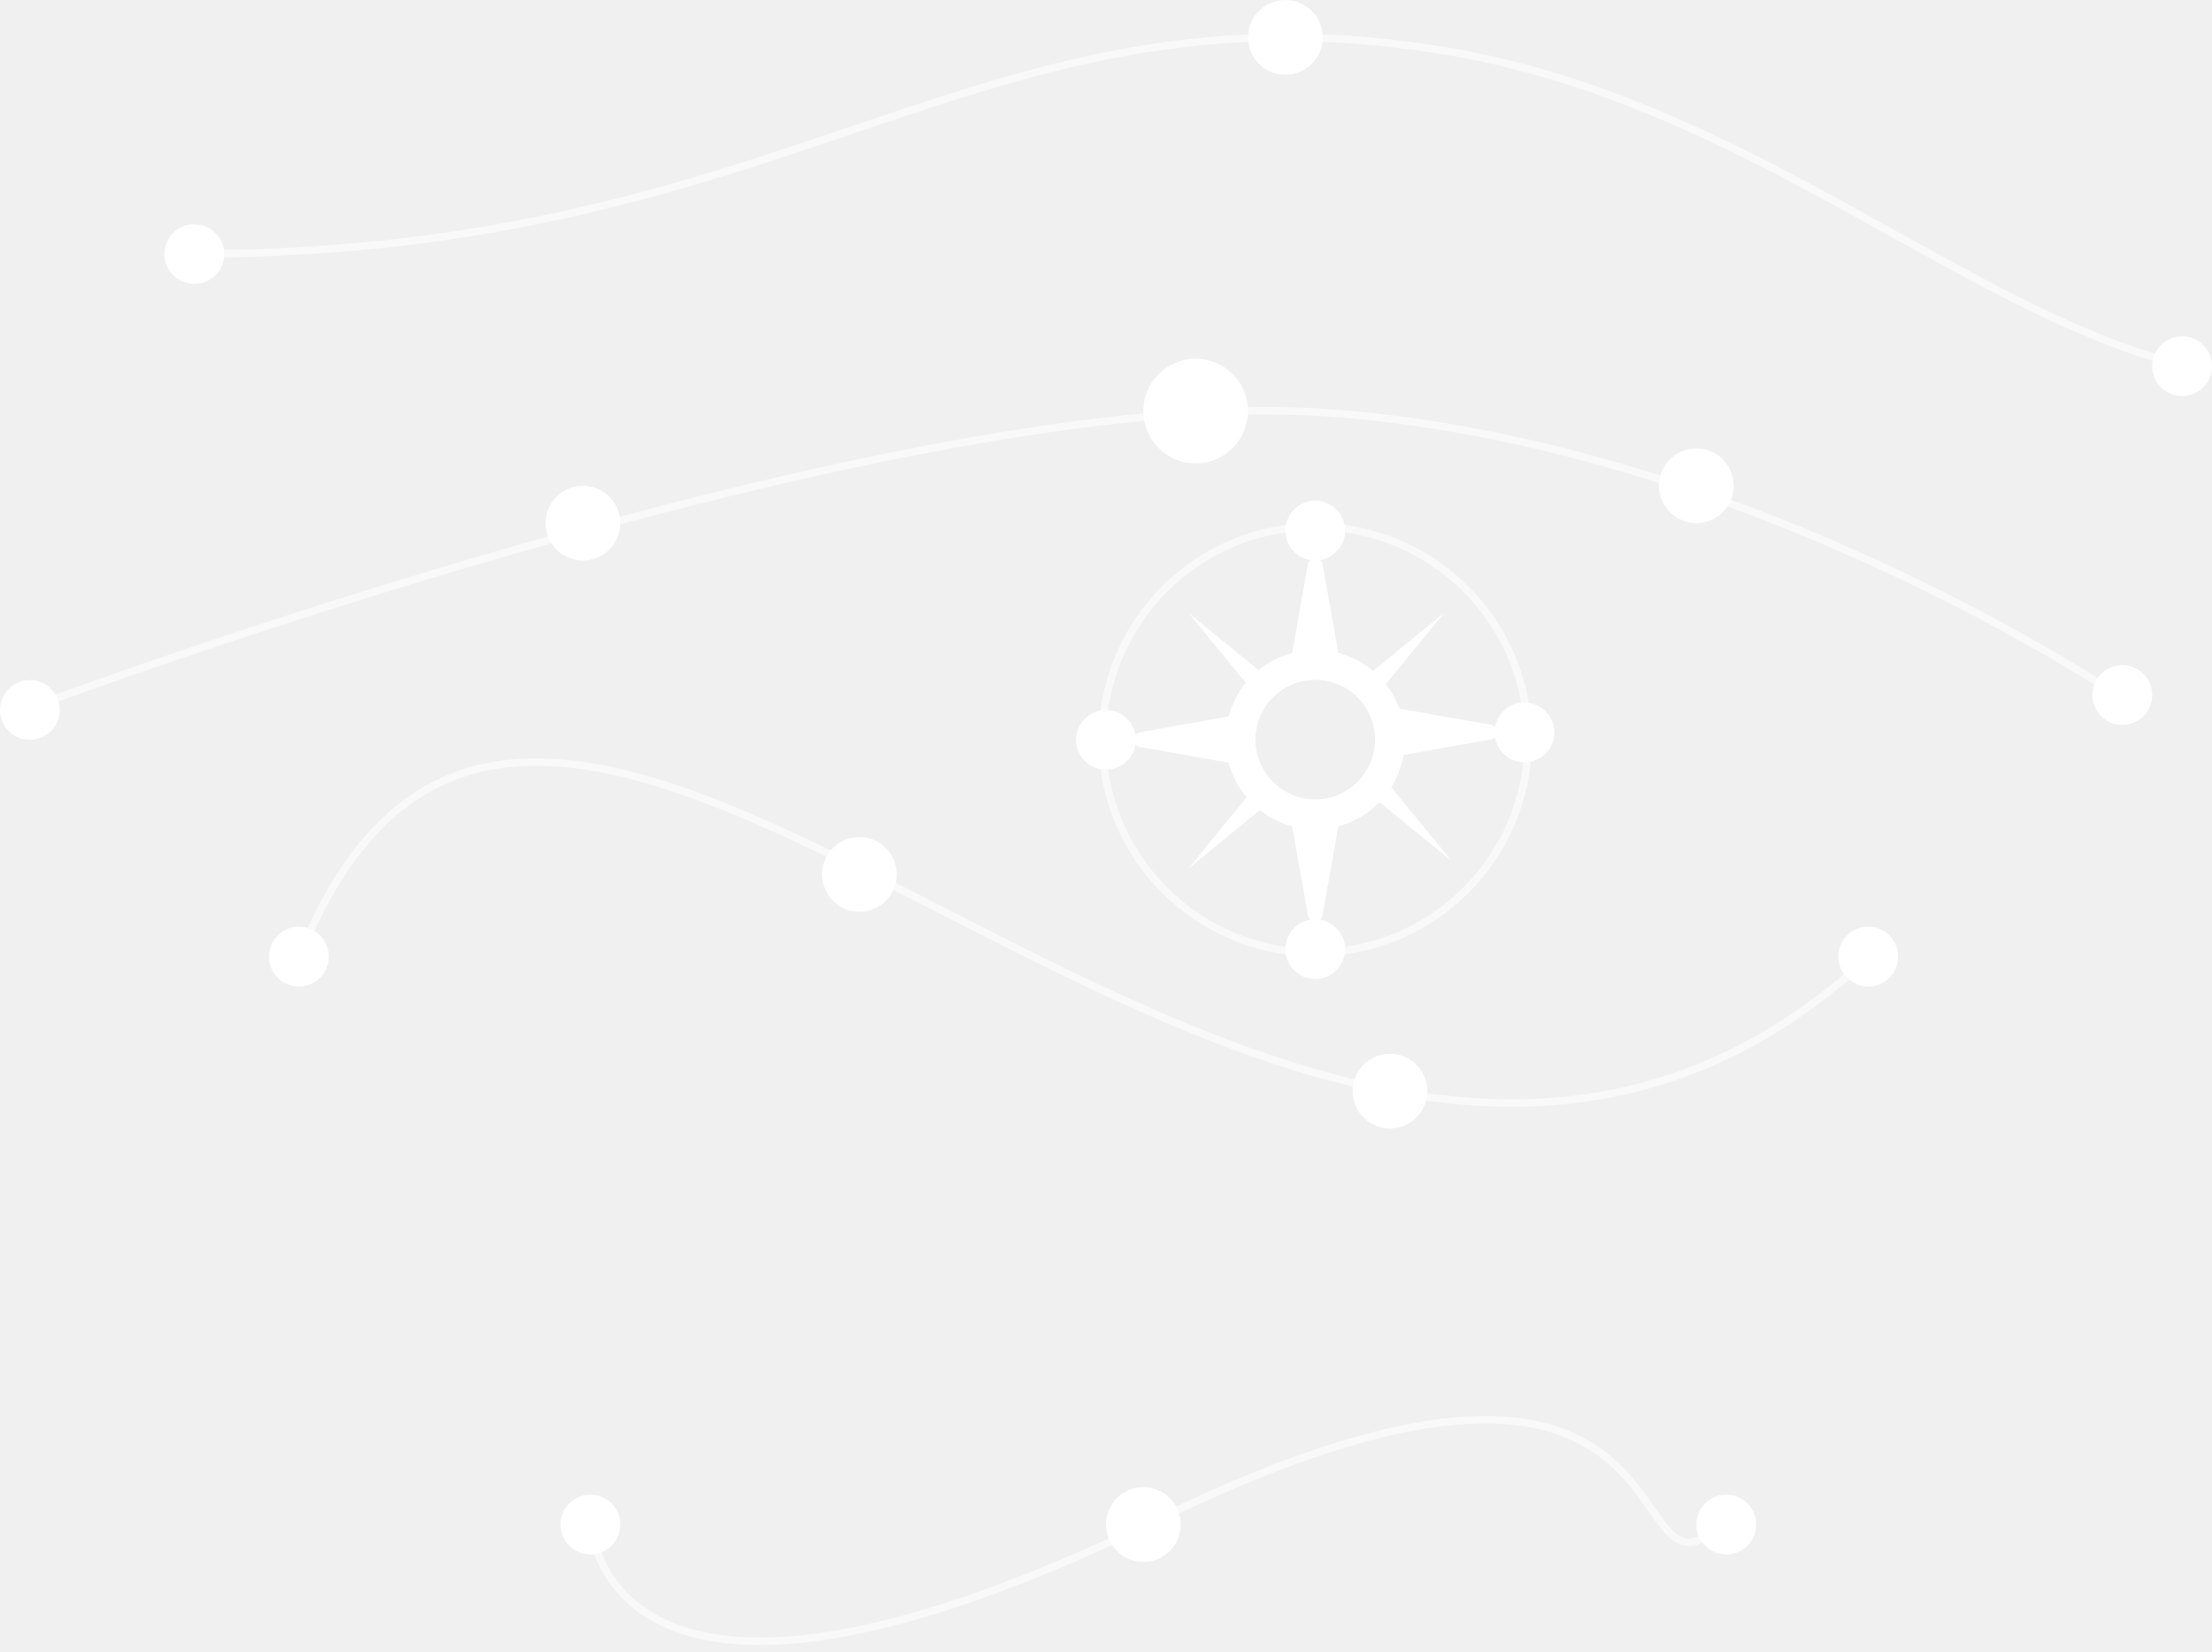
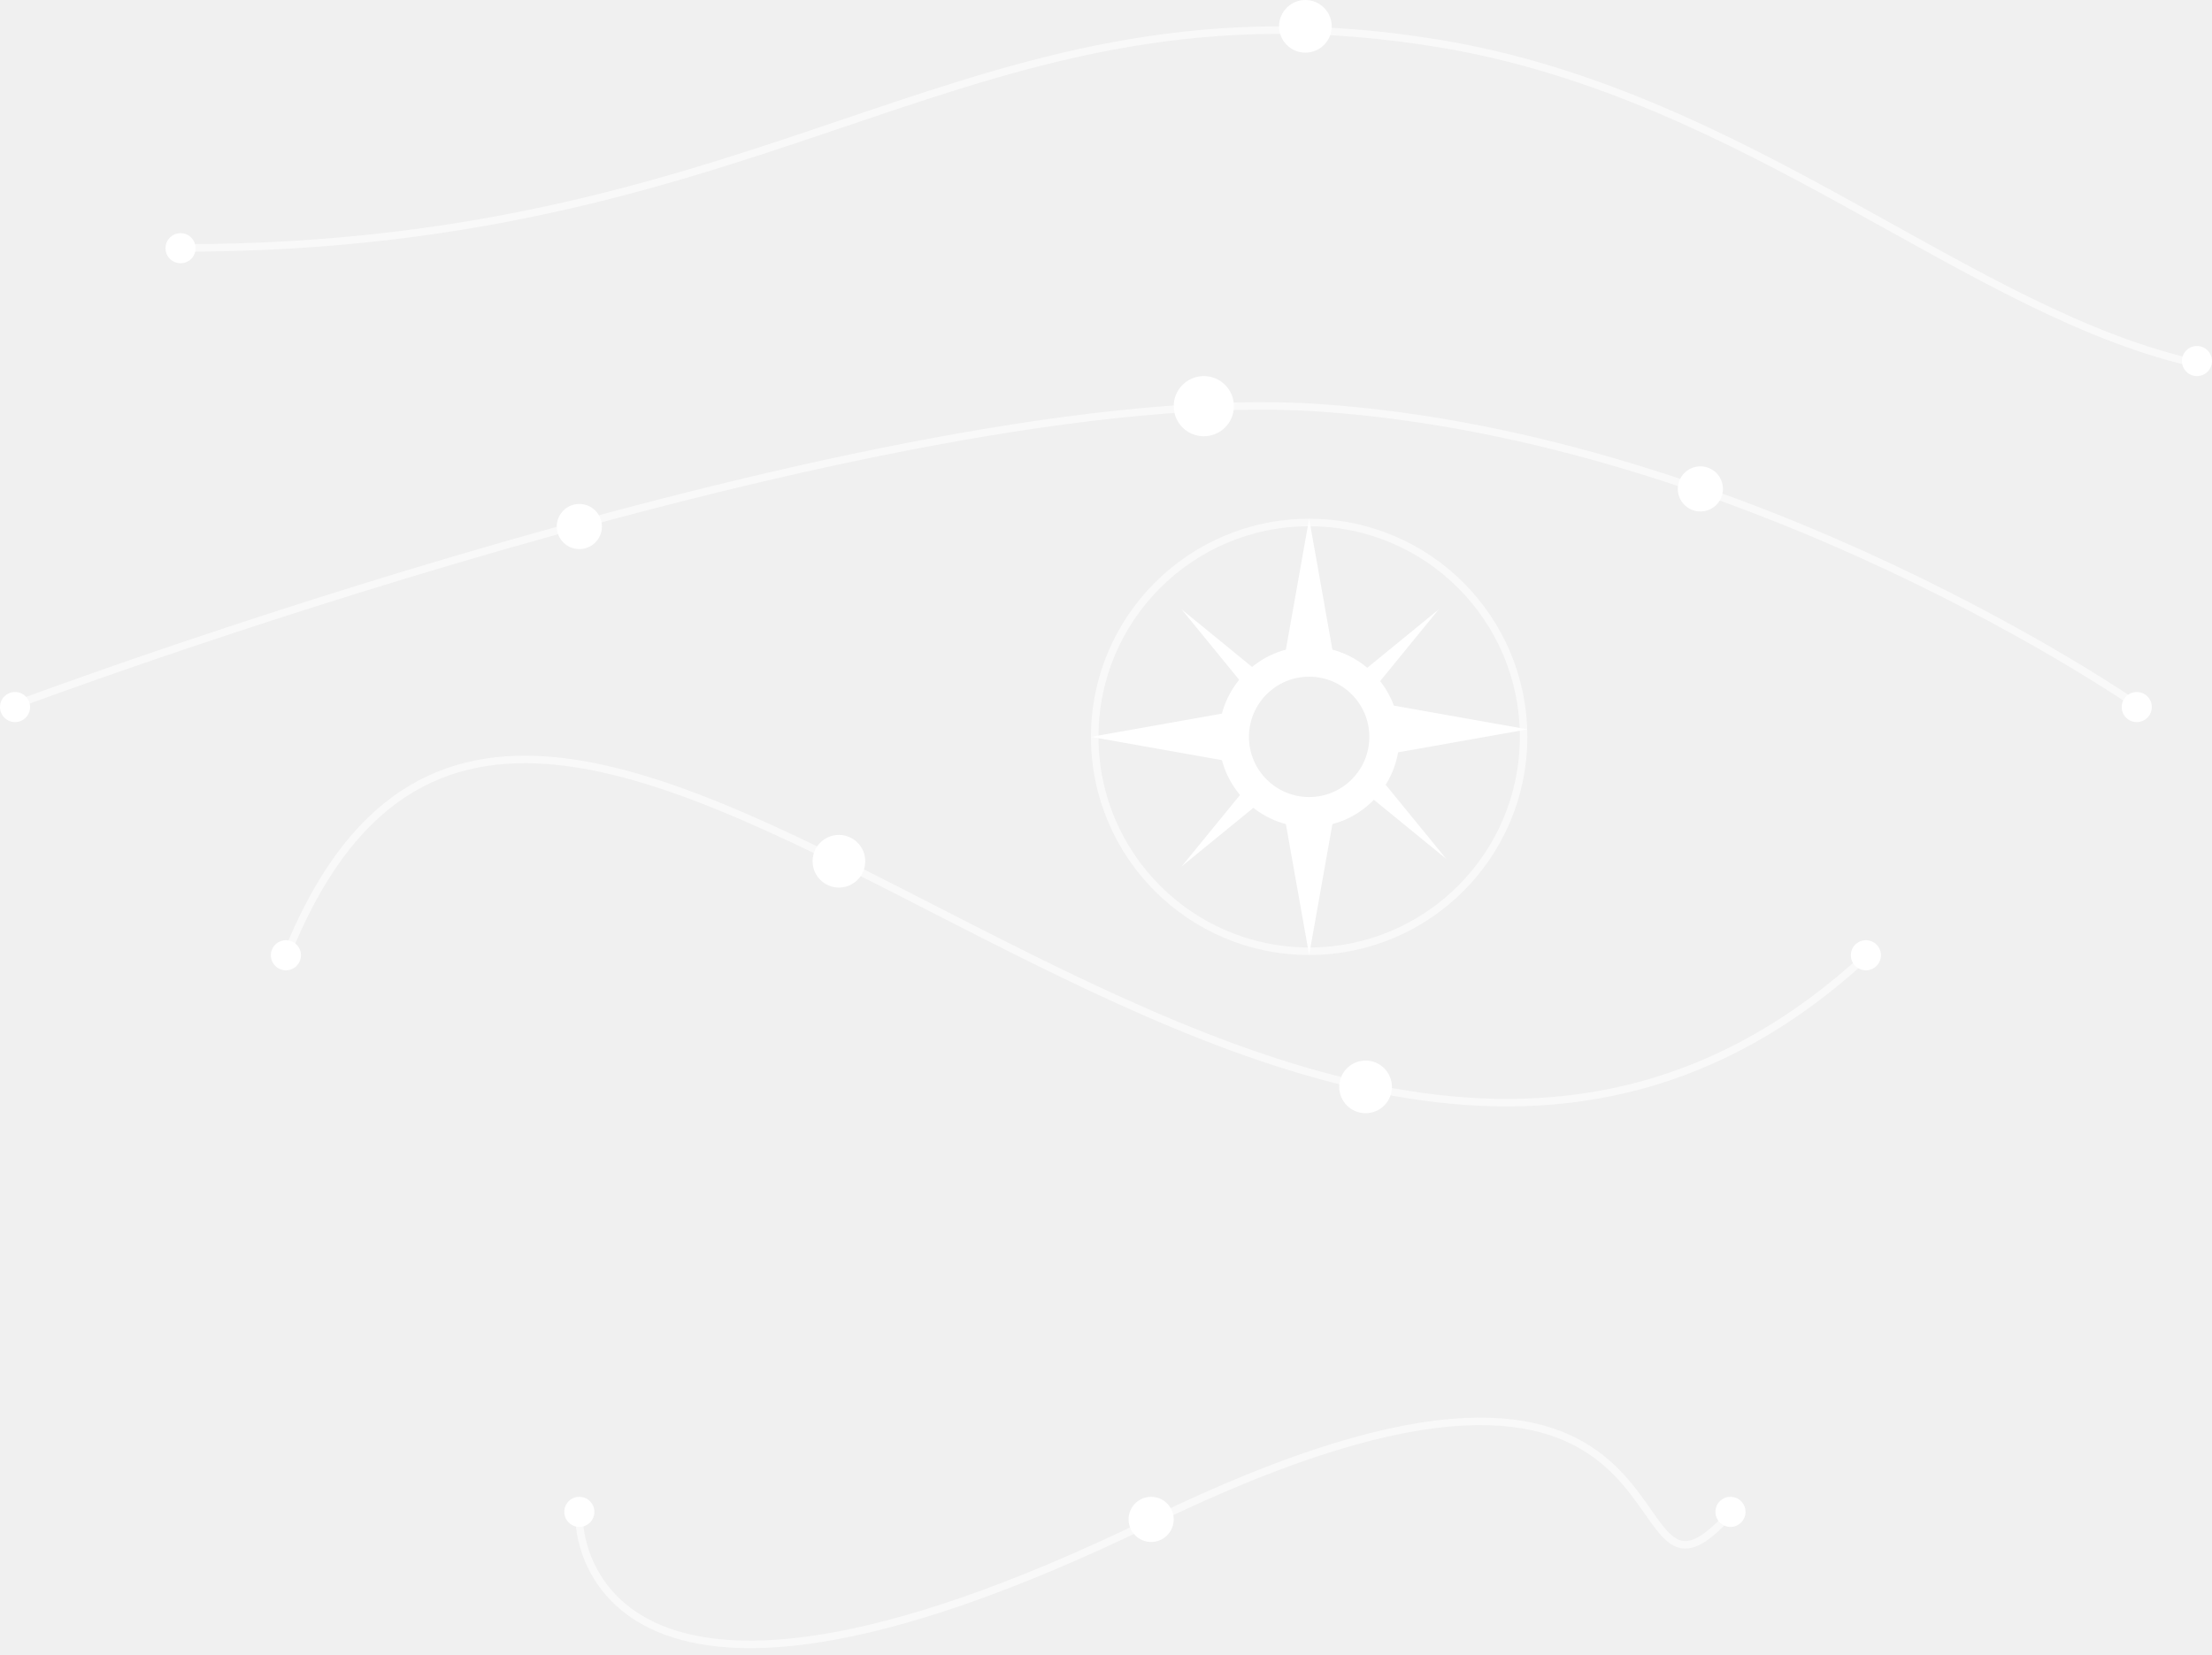
- <svg xmlns="http://www.w3.org/2000/svg" width="296" height="221" viewBox="0 0 296 221" fill="none">
-   <path d="M40 128.154C74 42.654 172 200.154 250 128.154" stroke="white" stroke-opacity="0.59" />
-   <path d="M4 94.725C4 94.725 120 51.225 177.5 55.225C235 59.225 286 94.725 286 94.725" stroke="white" stroke-opacity="0.59" />
-   <circle cx="176" cy="98.966" r="28.5" stroke="white" stroke-opacity="0.59" />
-   <circle cx="4" cy="95" r="4" fill="white" />
-   <circle cx="204" cy="98" r="4" fill="white" />
-   <circle cx="148" cy="99" r="4" fill="white" />
-   <circle cx="176" cy="71" r="4" fill="white" />
-   <circle cx="176" cy="127" r="4" fill="white" />
-   <circle cx="78" cy="70" r="5" fill="white" />
-   <circle cx="160" cy="55" r="7" fill="white" />
-   <circle cx="231" cy="204" r="4" fill="white" />
-   <circle cx="292" cy="49" r="4" fill="white" />
-   <circle cx="79" cy="204" r="4" fill="white" />
-   <circle cx="26" cy="34" r="4" fill="white" />
-   <circle cx="227" cy="65" r="5" fill="white" />
-   <circle cx="115" cy="117" r="5" fill="white" />
-   <circle cx="186" cy="146" r="5" fill="white" />
-   <circle cx="153" cy="204" r="5" fill="white" />
-   <circle cx="172" cy="5" r="5" fill="white" />
-   <circle cx="176" cy="98.966" r="10" stroke="white" stroke-width="4" />
-   <circle cx="250" cy="128" r="4" fill="white" />
-   <circle cx="284" cy="93" r="4" fill="white" />
-   <circle cx="40" cy="128" r="4" fill="white" />
-   <path d="M79 203.284C79 203.284 79.409 240.041 155 203.284C230.591 166.527 215.455 219.24 231 203.284" stroke="white" stroke-opacity="0.59" />
-   <path d="M26 33.966C107 33.966 131 -3.534 193.364 6.802C234.488 13.618 264 42.965 294.5 49.465" stroke="white" stroke-opacity="0.59" />
-   <path d="M175.015 75.508C175.211 74.408 176.789 74.408 176.985 75.508L179.255 88.291C179.364 88.903 178.893 89.466 178.271 89.466H173.729C173.107 89.466 172.636 88.903 172.745 88.291L175.015 75.508Z" fill="white" />
-   <path d="M152.542 99.95C151.442 99.755 151.442 98.176 152.542 97.981L165.325 95.71C165.938 95.601 166.5 96.072 166.5 96.695L166.5 101.236C166.5 101.859 165.938 102.33 165.325 102.221L152.542 99.95Z" fill="white" />
-   <path d="M199.458 96.981C200.558 97.176 200.558 98.755 199.458 98.95L186.675 101.221C186.062 101.33 185.5 100.859 185.5 100.236L185.5 95.695C185.5 95.072 186.062 94.601 186.675 94.71L199.458 96.981Z" fill="white" />
-   <path d="M176.985 122.423C176.789 123.523 175.211 123.523 175.015 122.423L172.745 109.64C172.636 109.028 173.107 108.465 173.729 108.465L178.271 108.465C178.893 108.465 179.364 109.028 179.255 109.64L176.985 122.423Z" fill="white" />
-   <path d="M194.215 115.181L184.181 106.983L186.018 105.146L194.215 115.181Z" fill="white" />
-   <path d="M159.061 82.026L169.095 90.224L167.258 92.061L159.061 82.026Z" fill="white" />
-   <path d="M193.215 82.026L185.018 92.061L183.181 90.224L193.215 82.026Z" fill="white" />
-   <path d="M159.061 116.181L167.258 106.146L169.095 107.983L159.061 116.181Z" fill="white" />
+ <svg xmlns="http://www.w3.org/2000/svg" width="294" height="220" viewBox="0 0 294 220" fill="none">
+   <path d="M38 127.154C72 41.654 170 199.154 248 127.154" stroke="white" stroke-opacity="0.59" />
+   <path d="M2 93.725C2 93.725 118 50.225 175.5 54.225C233 58.225 284 93.725 284 93.725" stroke="white" stroke-opacity="0.59" />
+   <circle cx="174" cy="97.966" r="28.5" stroke="white" stroke-opacity="0.59" />
+   <circle cx="2" cy="94" r="2" fill="white" />
+   <circle cx="77" cy="70" r="3" fill="white" />
+   <circle cx="160" cy="54" r="4" fill="white" />
+   <circle cx="230" cy="201" r="2" fill="white" />
+   <circle cx="292" cy="48" r="2" fill="white" />
+   <circle cx="77" cy="201" r="2" fill="white" />
+   <circle cx="24" cy="33" r="2" fill="white" />
+   <circle cx="226" cy="65" r="3" fill="white" />
+   <circle cx="111.5" cy="114.5" r="3.5" fill="white" />
+   <circle cx="181.5" cy="144.5" r="3.5" fill="white" />
+   <circle cx="153" cy="202" r="3" fill="white" />
+   <circle cx="173.5" cy="3.5" r="3.5" fill="white" />
+   <circle cx="174" cy="97.966" r="10" stroke="white" stroke-width="4" />
+   <circle cx="248" cy="127" r="2" fill="white" />
+   <circle cx="284" cy="94" r="2" fill="white" />
+   <circle cx="38" cy="127" r="2" fill="white" />
+   <path d="M77 202.284C77 202.284 77.409 239.041 153 202.284C228.591 165.527 213.455 218.24 229 202.284" stroke="white" stroke-opacity="0.59" />
+   <path d="M24 32.966C105 32.966 129 -4.534 191.364 5.802C232.488 12.618 262 41.965 292.5 48.465" stroke="white" stroke-opacity="0.59" />
+   <path d="M174 68.966L177.464 88.466H170.536L174 68.966Z" fill="white" />
+   <path d="M145 97.966L164.5 94.501L164.5 101.43L145 97.966Z" fill="white" />
+   <path d="M203 96.966L183.5 100.43L183.5 93.501L203 96.966Z" fill="white" />
+   <path d="M174 126.965L170.536 107.465L177.464 107.465L174 126.965Z" fill="white" />
+   <path d="M192.215 114.181L182.181 105.983L184.018 104.146L192.215 114.181Z" fill="white" />
+   <path d="M157.061 81.026L167.095 89.224L165.258 91.061L157.061 81.026Z" fill="white" />
+   <path d="M191.215 81.026L183.018 91.061L181.181 89.224L191.215 81.026Z" fill="white" />
+   <path d="M157.061 115.181L165.258 105.146L167.095 106.983L157.061 115.181Z" fill="white" />
</svg>
